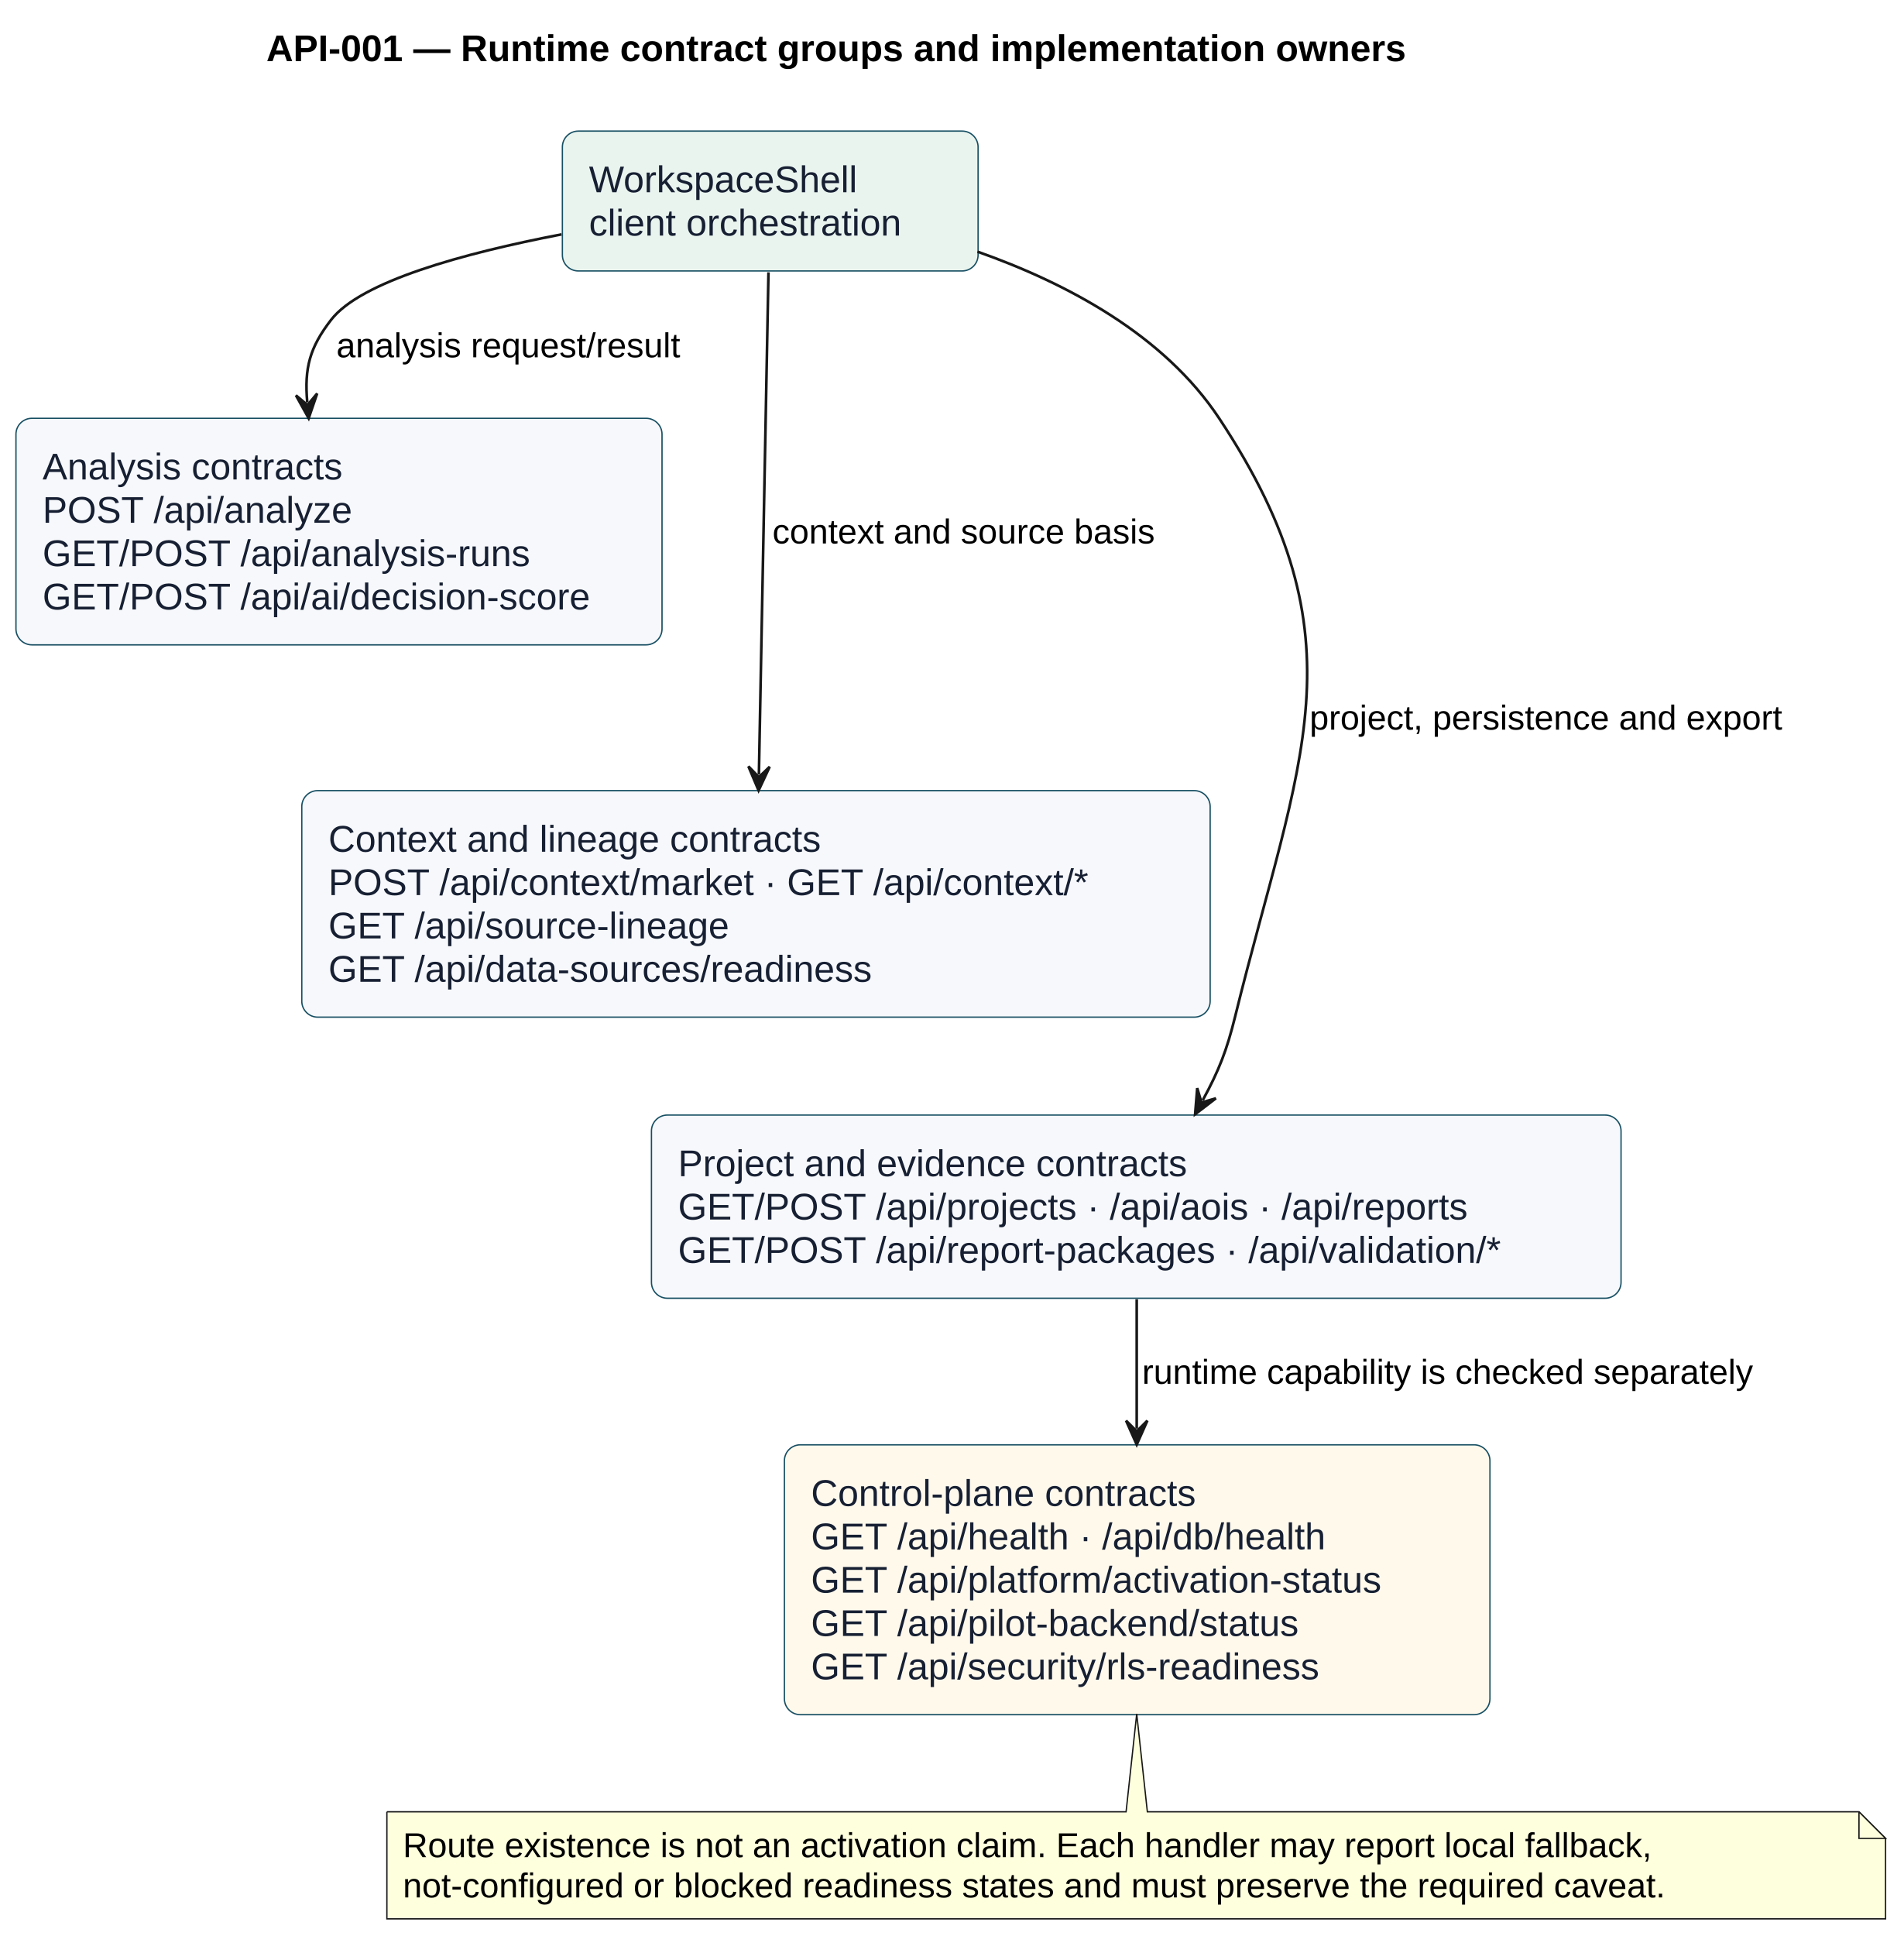
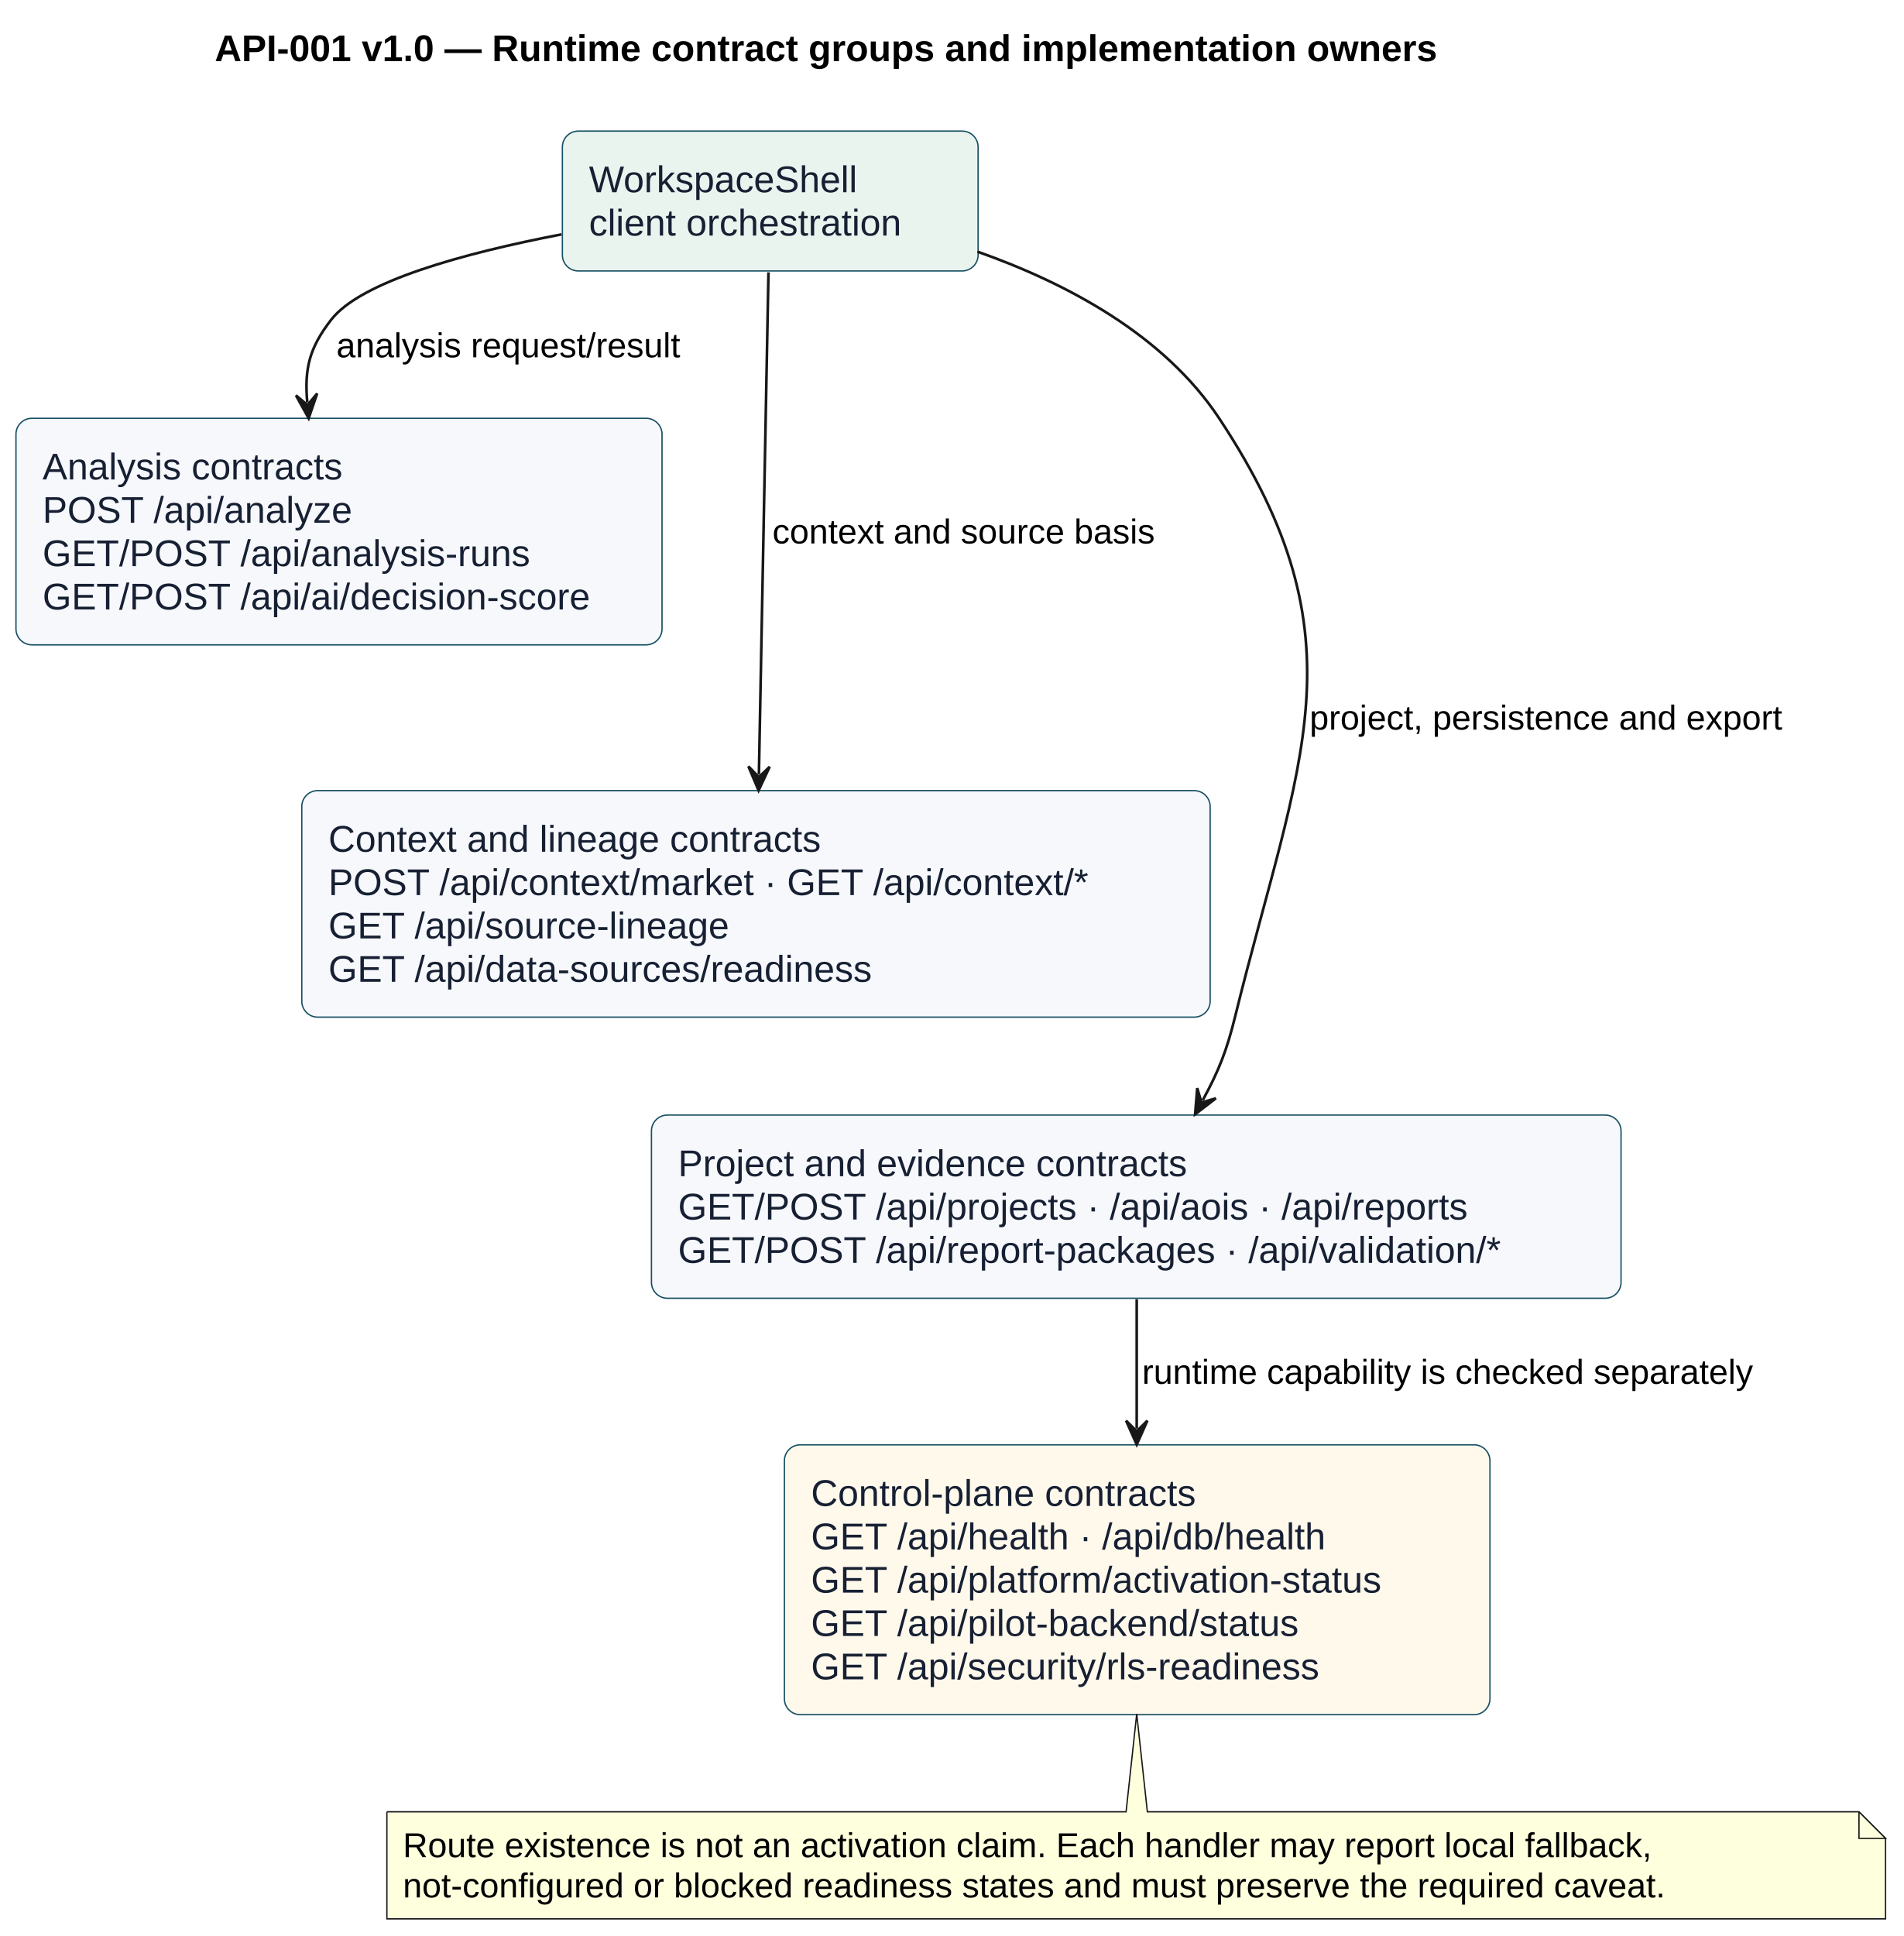
<svg xmlns="http://www.w3.org/2000/svg" contentStyleType="text/css" data-diagram-type="DESCRIPTION" height="728px" preserveAspectRatio="none" style="width:716px;height:728px;background:#FFFFFF;" version="1.1" viewBox="0 0 716 728" width="716px" zoomAndPan="magnify">
  <defs />
  <g>
    <g class="title" data-source-line="2">
-       <text fill="#000000" font-family="Arial" font-size="14" font-weight="bold" lengthAdjust="spacing" textLength="508.184" x="100.158" y="22.995">API-001 — Runtime contract groups and implementation owners</text>
+       <text fill="#000000" font-family="Arial" font-size="14" font-weight="bold" lengthAdjust="spacing" textLength="546.984" x="80.758" y="22.995">API-001 v1.0 — Runtime contract groups and implementation owners</text>
    </g>
    <g class="entity" data-entity="Client" data-source-line="14" data-uid="ent0002" id="entity_Client">
      <rect fill="#EAF4EF" height="52.594" rx="6" ry="6" style="stroke:#174F63;stroke-width:0.5;" width="156.343" x="211.5" y="49.297" />
      <text fill="#172033" font-family="Arial" font-size="14" lengthAdjust="spacing" textLength="111.494" x="221.5" y="72.292">WorkspaceShell</text>
      <text fill="#172033" font-family="Arial" font-size="14" lengthAdjust="spacing" textLength="136.343" x="221.5" y="88.589">client orchestration</text>
    </g>
    <g class="entity" data-entity="Analysis" data-source-line="15" data-uid="ent0003" id="entity_Analysis">
      <rect fill="#F6F8FB" height="85.188" rx="6" ry="6" style="stroke:#174F63;stroke-width:0.5;" width="242.975" x="6" y="157.297" />
      <text fill="#172033" font-family="Arial" font-size="14" lengthAdjust="spacing" textLength="127.572" x="16" y="180.292">Analysis contracts</text>
      <text fill="#172033" font-family="Arial" font-size="14" lengthAdjust="spacing" textLength="126.308" x="16" y="196.589">POST /api/analyze</text>
      <text fill="#172033" font-family="Arial" font-size="14" lengthAdjust="spacing" textLength="197.634" x="16" y="212.886">GET/POST /api/analysis-runs</text>
      <text fill="#172033" font-family="Arial" font-size="14" lengthAdjust="spacing" textLength="222.975" x="16" y="229.183">GET/POST /api/ai/decision-score</text>
    </g>
    <g class="entity" data-entity="Context" data-source-line="16" data-uid="ent0004" id="entity_Context">
      <rect fill="#F6F8FB" height="85.188" rx="6" ry="6" style="stroke:#174F63;stroke-width:0.5;" width="341.617" x="113.5" y="297.297" />
      <text fill="#172033" font-family="Arial" font-size="14" lengthAdjust="spacing" textLength="211.565" x="123.5" y="320.292">Context and lineage contracts</text>
      <text fill="#172033" font-family="Arial" font-size="14" lengthAdjust="spacing" textLength="321.617" x="123.5" y="336.589">POST /api/context/market · GET /api/context/*</text>
      <text fill="#172033" font-family="Arial" font-size="14" lengthAdjust="spacing" textLength="166.681" x="123.5" y="352.886">GET /api/source-lineage</text>
      <text fill="#172033" font-family="Arial" font-size="14" lengthAdjust="spacing" textLength="226.68" x="123.5" y="369.183">GET /api/data-sources/readiness</text>
    </g>
    <g class="entity" data-entity="Evidence" data-source-line="17" data-uid="ent0005" id="entity_Evidence">
      <rect fill="#F6F8FB" height="68.891" rx="6" ry="6" style="stroke:#174F63;stroke-width:0.5;" width="364.647" x="245" y="419.297" />
      <text fill="#172033" font-family="Arial" font-size="14" lengthAdjust="spacing" textLength="217.055" x="255" y="442.292">Project and evidence contracts</text>
      <text fill="#172033" font-family="Arial" font-size="14" lengthAdjust="spacing" textLength="328.262" x="255" y="458.589">GET/POST /api/projects · /api/aois · /api/reports</text>
      <text fill="#172033" font-family="Arial" font-size="14" lengthAdjust="spacing" textLength="344.647" x="255" y="474.886">GET/POST /api/report-packages · /api/validation/*</text>
    </g>
    <g class="entity" data-entity="Control" data-source-line="18" data-uid="ent0006" id="entity_Control">
      <rect fill="#FFF9EC" height="101.484" rx="6" ry="6" style="stroke:#174F63;stroke-width:0.5;" width="265.342" x="295" y="543.297" />
      <text fill="#172033" font-family="Arial" font-size="14" lengthAdjust="spacing" textLength="164.698" x="305" y="566.292">Control-plane contracts</text>
      <text fill="#172033" font-family="Arial" font-size="14" lengthAdjust="spacing" textLength="218.75" x="305" y="582.589">GET /api/health · /api/db/health</text>
      <text fill="#172033" font-family="Arial" font-size="14" lengthAdjust="spacing" textLength="245.342" x="305" y="598.886">GET /api/platform/activation-status</text>
      <text fill="#172033" font-family="Arial" font-size="14" lengthAdjust="spacing" textLength="206.637" x="305" y="615.183">GET /api/pilot-backend/status</text>
      <text fill="#172033" font-family="Arial" font-size="14" lengthAdjust="spacing" textLength="213.89" x="305" y="631.48">GET /api/security/rls-readiness</text>
    </g>
    <g class="entity" data-entity="GMN13" data-source-line="28" data-uid="ent0014" id="entity_GMN13">
      <path d="M145.5,681.297 L145.5,721.562 A0,0 0 0 0 145.5,721.562 L709.129,721.562 A0,0 0 0 0 709.129,721.562 L709.129,691.297 L699.129,681.297 L431.5,681.297 L427.5,644.458 L423.5,681.297 L145.5,681.297 A0,0 0 0 0 145.5,681.297" fill="#FEFFDD" style="stroke:#181818;stroke-width:0.5;" />
      <path d="M699.129,681.297 L699.129,691.297 L709.129,691.297 L699.129,681.297" fill="#FEFFDD" style="stroke:#181818;stroke-width:0.5;" />
      <text fill="#000000" font-family="Arial" font-size="13" lengthAdjust="spacing" textLength="536.479" x="151.5" y="698.364">Route existence is not an activation claim. Each handler may report local fallback,</text>
      <text fill="#000000" font-family="Arial" font-size="13" lengthAdjust="spacing" textLength="542.629" x="151.5" y="713.497">not-configured or blocked readiness states and must preserve the required caveat.</text>
    </g>
    <g class="link" data-entity-1="Client" data-entity-2="Analysis" data-uid="lnk7" id="link_Client_Analysis">
      <polygon fill="#181818" points="116.084,157.288,119.274,147.97,115.643,152.308,111.305,148.677,116.084,157.288" style="stroke:#181818;stroke-width:1;" />
      <path d="M211.173,88.135 C174.145,95.259 135.62,105.865 124.5,120.297 C116.509,130.668 114.403,138.323 115.554,151.312" fill="none" style="stroke:#181818;stroke-width:1;" />
      <text fill="#000000" font-family="Arial" font-size="13" lengthAdjust="spacing" textLength="147.913" x="126.5" y="134.364">analysis request/result</text>
    </g>
    <g class="link" data-entity-1="Client" data-entity-2="Context" data-uid="lnk8" id="link_Client_Context">
      <polygon fill="#181818" points="285.293,297.246,289.464,288.324,285.388,292.247,281.465,288.171,285.293,297.246" style="stroke:#181818;stroke-width:1;" />
      <path d="M289.012,102.396 C288.147,147.72 286.453,236.461 285.407,291.247" fill="none" style="stroke:#181818;stroke-width:1;" />
      <text fill="#000000" font-family="Arial" font-size="13" lengthAdjust="spacing" textLength="162.913" x="290.5" y="204.364">context and source basis</text>
    </g>
    <g class="link" data-entity-1="Client" data-entity-2="Evidence" data-uid="lnk9" id="link_Client_Evidence">
      <polygon fill="#181818" points="449.462,418.988,457.281,413,451.855,414.598,450.256,409.172,449.462,418.988" style="stroke:#181818;stroke-width:1;" />
      <path d="M367.621,94.637 C401.363,106.55 437.787,125.993 458.5,157.297 C513.702,240.723 488.439,285.168 464.5,382.297 C461.391,394.913 458.447,402.501 452.333,413.72" fill="none" style="stroke:#181818;stroke-width:1;" />
      <text fill="#000000" font-family="Arial" font-size="13" lengthAdjust="spacing" textLength="203.963" x="492.5" y="274.364">project, persistence and export</text>
    </g>
    <g class="link" data-entity-1="Evidence" data-entity-2="Control" data-uid="lnk10" id="link_Evidence_Control">
      <polygon fill="#181818" points="427.5,543.215,431.5,534.215,427.5,538.215,423.5,534.215,427.5,543.215" style="stroke:#181818;stroke-width:1;" />
      <path d="M427.5,488.555 C427.5,504.993 427.5,519.078 427.5,537.215" fill="none" style="stroke:#181818;stroke-width:1;" />
      <text fill="#000000" font-family="Arial" font-size="13" lengthAdjust="spacing" textLength="264.329" x="429.5" y="520.364">runtime capability is checked separately</text>
    </g>
  </g>
</svg>
